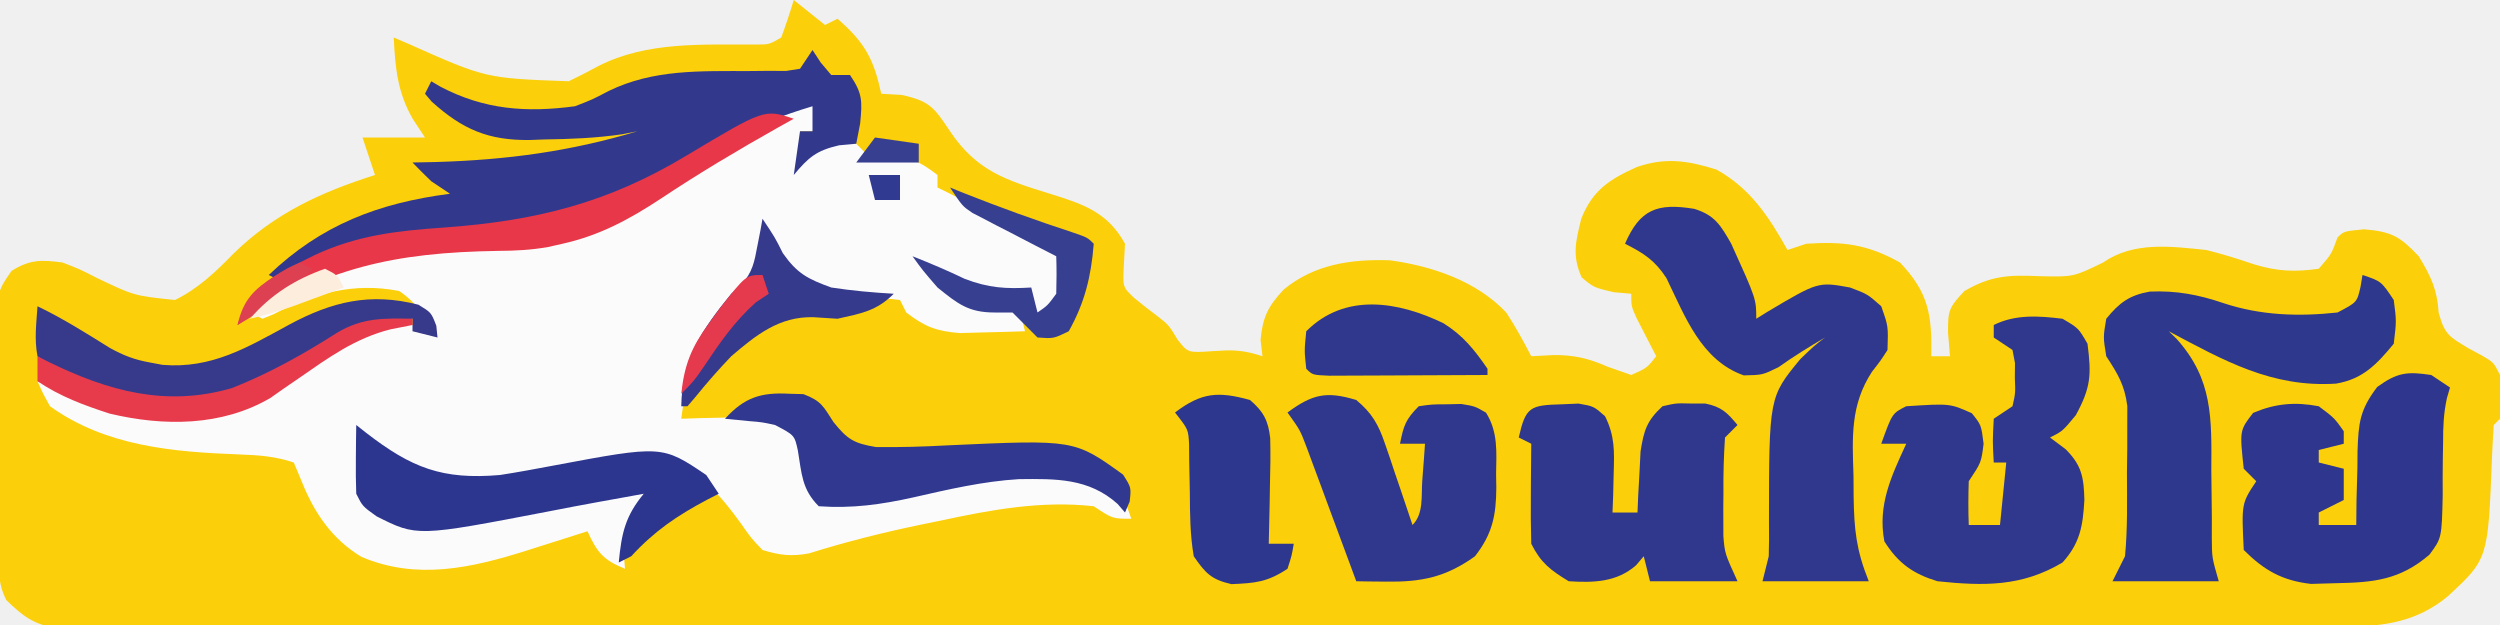
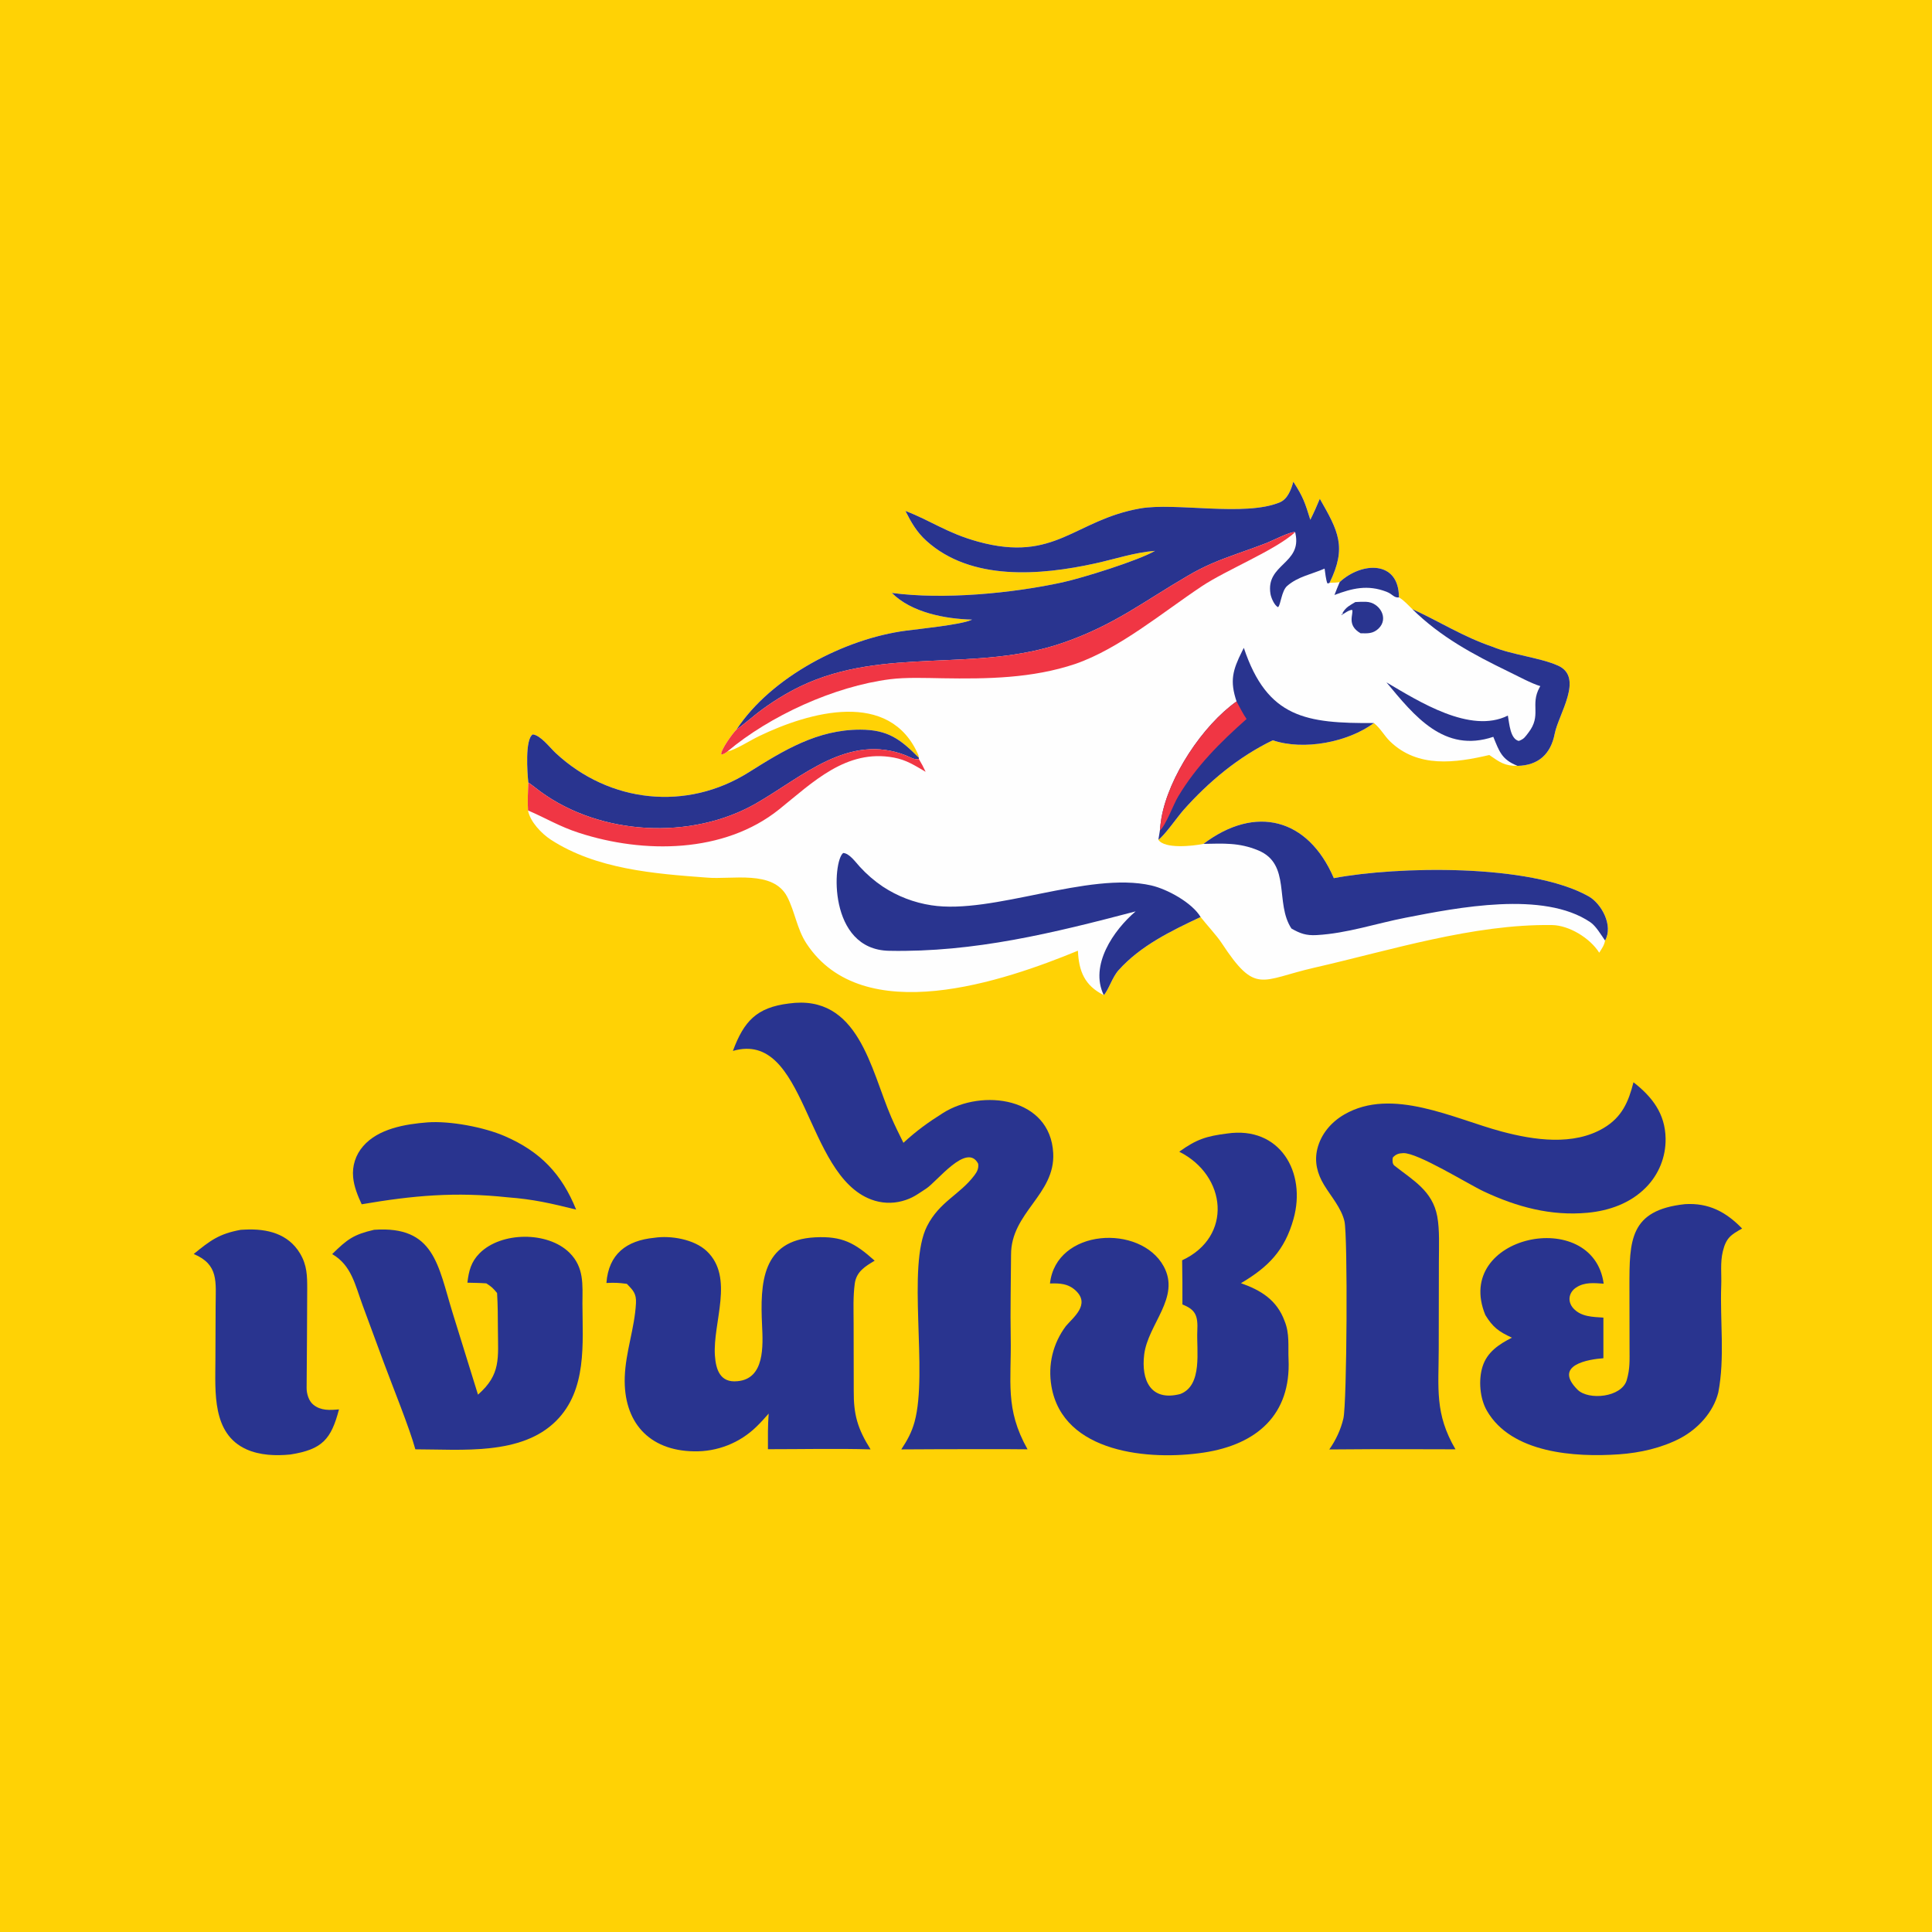
- <svg xmlns="http://www.w3.org/2000/svg" width="400" height="100" viewBox="0 0 400 100" fill="none">
-   <g clip-path="url(#clip0_86_307)">
-     <path d="M127 0C128.65 1.32 130.3 2.64 132 4C132.66 3.67 133.32 3.34 134 3C138.401 6.822 139.808 9.474 141 15C142.073 15.062 143.145 15.124 144.25 15.188C148.798 16.173 149.475 17.212 152 21C156.258 27.322 160.835 28.792 168 31C173.255 32.641 177.232 33.924 180 39C179.938 40.134 179.876 41.269 179.813 42.438C179.627 45.916 179.627 45.916 181.438 47.641C182.69 48.674 183.97 49.676 185.273 50.645C187 52 187 52 188.438 54.375C190.08 56.456 190.08 56.456 193.938 56.188C194.637 56.15 195.337 56.113 196.059 56.074C198.199 55.992 199.97 56.324 202 57C201.897 56.134 201.794 55.267 201.688 54.375C202.023 50.75 202.908 48.978 205.395 46.324C210.289 42.287 216.151 41.444 222.344 41.645C229.1 42.549 236.254 44.966 241 50C242.489 52.283 243.74 54.574 245 57C246.733 56.907 246.733 56.907 248.5 56.812C251.854 56.777 254.187 57.34 257.25 58.688C258.487 59.121 259.725 59.554 261 60C263.521 58.864 263.521 58.864 265 57C264.567 56.169 264.567 56.169 264.125 55.32C263.754 54.596 263.382 53.871 263 53.125C262.629 52.406 262.257 51.686 261.875 50.945C261 49 261 49 261 47C260.072 46.917 259.144 46.835 258.188 46.75C255 46 255 46 253.063 44.375C251.509 40.903 252.104 38.648 253 35C254.812 30.418 257.546 28.679 261.887 26.727C266.514 25.136 270.037 25.701 274.625 27.125C280.072 30.151 283.009 34.648 286 40C287.485 39.505 287.485 39.505 289 39C294.858 38.609 298.74 39.067 304 42C308.619 46.862 309.124 50.416 309 57C309.99 57 310.98 57 312 57C311.897 55.763 311.794 54.525 311.688 53.25C311.675 49.725 311.746 49.268 314.312 46.562C318.582 44.08 321.406 43.979 326.25 44.188C331.733 44.319 331.733 44.319 336.5 42C341.371 38.604 347.34 39.414 353 40C355.63 40.647 358.147 41.444 360.711 42.312C364.417 43.426 367.151 43.54 371 43C373.026 40.68 373.026 40.68 374 38C375 37 375 37 378.25 36.688C382.654 37.054 383.993 37.826 387 41C388.936 44.181 389.959 46.333 390.188 50.062C391.166 53.6 391.955 53.906 395 55.75C395.722 56.137 396.444 56.523 397.188 56.922C399 58 399 58 400 60C400.125 63.562 400.125 63.562 400 67C399.67 67.33 399.34 67.66 399 68C398.886 69.79 398.779 71.58 398.71 73.372C398.084 89.445 398.084 89.445 391.688 95.375C386.854 99.409 381.558 100.25 375.404 100.257C374.085 100.264 372.766 100.27 371.408 100.277C369.951 100.274 368.494 100.271 367.038 100.267C365.485 100.271 363.933 100.276 362.38 100.281C358.116 100.293 353.853 100.293 349.589 100.291C344.99 100.29 340.39 100.301 335.791 100.311C326.782 100.327 317.774 100.333 308.765 100.334C301.445 100.335 294.125 100.339 286.805 100.346C266.059 100.363 245.313 100.372 224.567 100.371C223.448 100.371 222.33 100.371 221.178 100.371C219.498 100.37 219.498 100.37 217.784 100.37C199.624 100.37 181.463 100.389 163.302 100.417C144.662 100.446 126.023 100.459 107.383 100.458C96.915 100.457 86.447 100.463 75.979 100.484C67.07 100.502 58.16 100.507 49.251 100.493C44.703 100.486 40.156 100.486 35.608 100.504C31.448 100.519 27.288 100.517 23.127 100.499C21.62 100.496 20.113 100.5 18.605 100.511C16.561 100.525 14.515 100.512 12.471 100.498C11.334 100.498 10.197 100.499 9.025 100.499C5.326 99.889 3.664 98.585 1 96C-0.194 93.612 -0.146 92.096 -0.177 89.43C-0.19 88.482 -0.203 87.534 -0.216 86.558C-0.223 85.531 -0.231 84.504 -0.238 83.445C-0.246 82.392 -0.254 81.339 -0.263 80.254C-0.277 78.023 -0.287 75.792 -0.295 73.561C-0.312 70.146 -0.356 66.731 -0.4 63.316C-0.411 61.151 -0.419 58.986 -0.426 56.82C-0.443 55.797 -0.461 54.774 -0.479 53.72C-0.457 46.657 -0.457 46.657 1.845 43.349C4.796 41.502 6.568 41.553 10 42C12.746 43.059 12.746 43.059 15.438 44.438C21.444 47.317 21.444 47.317 28 48C31.723 46.163 34.498 43.515 37.375 40.562C43.956 34.138 51.309 30.762 60 28C59.34 26.02 58.68 24.04 58 22C61.3 22 64.6 22 68 22C67.361 21.031 66.721 20.061 66.062 19.062C63.617 14.845 63.218 10.805 63 6C64.178 6.507 64.178 6.507 65.379 7.023C77.734 12.529 77.734 12.529 91 13C92.607 12.235 94.189 11.417 95.75 10.562C103.588 6.582 112.417 7.178 121.02 7.126C123.076 7.124 123.076 7.124 125 6C125.727 4.021 126.398 2.02 127 0Z" fill="#FBCF09" />
-     <path d="M130 16C130.495 17.485 130.495 17.485 131 19C130.67 19.66 130.34 20.32 130 21C129.34 21 128.68 21 128 21C128 22.65 128 24.3 128 26C128.392 25.526 128.784 25.051 129.188 24.562C131.479 22.587 132.989 22.151 136 22C137 23 138 24 139 25C139.949 25 140.897 25 141.875 25C145.522 25 147.133 25.808 150 28C150 28.66 150 29.32 150 30C150.58 30.285 151.16 30.571 151.757 30.865C153.834 31.916 155.863 33.02 157.891 34.164C158.954 34.763 158.954 34.763 160.039 35.375C160.769 35.788 161.498 36.2 162.25 36.625C162.995 37.045 163.74 37.465 164.508 37.898C166.339 38.931 168.17 39.966 170 41C170.25 46.625 170.25 46.625 168 50C167.34 50 166.68 50 166 50C165.34 49.01 164.68 48.02 164 47C162.07 46.566 162.07 46.566 159.875 46.562C154.798 46.184 151.411 44.486 147 42C148.123 42.982 149.248 43.96 150.375 44.938C151.001 45.483 151.628 46.028 152.273 46.59C155.776 49.45 158.571 49.082 163 49C163.33 50.32 163.66 51.64 164 53C161.771 53.081 159.542 53.139 157.312 53.188C155.45 53.24 155.45 53.24 153.551 53.293C149.783 52.982 147.972 52.277 145 50C144.67 49.34 144.34 48.68 144 48C141.679 47.721 141.679 47.721 138.938 47.688C133.215 47.263 129.311 45.814 125 42C123 39.188 123 39.188 122 37C121.979 37.99 121.959 38.98 121.938 40C121.324 44.486 118.796 46.758 115.785 49.961C111.245 55.147 109.829 60.234 109 67C110.555 66.948 110.555 66.948 112.141 66.894C113.51 66.866 114.88 66.839 116.25 66.812C116.932 66.787 117.614 66.762 118.316 66.736C121.391 66.692 123.647 66.821 126.41 68.223C128.325 70.363 128.724 71.809 129.188 74.625C129.511 77.601 129.511 77.601 131 80C137.214 80.337 142.649 79.374 148.688 78C168.146 73.889 168.146 73.889 176.75 77.812C180 80 180 80 181 83C178 83 178 83 175 81C166.657 80.068 158.565 81.558 150.438 83.312C149.391 83.526 148.345 83.739 147.268 83.959C141.232 85.214 135.342 86.697 129.457 88.536C126.624 89.071 124.749 88.836 122 88C120.156 86.074 120.156 86.074 118.5 83.688C115.226 79.211 112.39 75.796 107 74C100.686 73.319 94.68 74.327 88.5 75.5C70.567 78.843 70.567 78.843 62 73C59.5 70.75 59.5 70.75 58 69C57.919 70.603 57.861 72.208 57.812 73.812C57.778 74.706 57.743 75.599 57.707 76.519C57.786 79.044 57.786 79.044 59.387 80.762C64.328 84.554 71.208 83.481 77.099 82.733C83.561 81.747 89.962 80.571 96.266 78.836C99.747 78.057 100.802 78 104 79C103.34 79.866 102.68 80.733 102 81.625C99.873 85.214 99.612 86.927 100 91C96.521 89.608 95.519 88.367 94 85C92.903 85.349 91.806 85.699 90.676 86.059C89.221 86.518 87.767 86.978 86.312 87.438C85.591 87.668 84.87 87.898 84.127 88.135C75.36 90.897 66.653 92.84 57.852 89.105C53.177 86.314 50.301 82.107 48.312 77.125C47.879 76.094 47.446 75.062 47 74C44.006 73.002 41.433 72.828 38.3 72.71C27.619 72.305 16.933 71.409 8 65C6.82 62.871 6.82 62.871 6 61C6.92 61.361 7.841 61.722 8.789 62.094C19.222 65.996 29.408 68.308 40.312 64.438C44.688 62.426 48.262 59.656 51.973 56.617C56.483 53.019 60.217 51.371 66 52C68.375 53 68.375 53 70 54C68.235 50.992 66.793 48.536 63.875 46.562C56.584 45.136 50.296 46.9 43.812 50.258C43.214 50.503 42.616 50.748 42 51C41.01 50.505 41.01 50.505 40 50C41.429 49.07 42.869 48.157 44.312 47.25C45.113 46.739 45.913 46.229 46.738 45.703C55.473 41.142 63.127 39.467 72.938 39.438C90.856 38.992 101.952 34.142 116.465 23.711C120.784 20.796 125.38 18.398 130 16Z" fill="#FCFBFB" />
-     <path d="M130 8C130.433 8.66 130.866 9.32 131.312 10C131.869 10.66 132.426 11.32 133 12C133.99 12 134.98 12 136 12C137.984 14.917 137.988 16.124 137.625 19.75C137.419 20.823 137.213 21.895 137 23C136.092 23.083 135.185 23.165 134.25 23.25C130.599 24.093 129.366 25.179 127 28C127.33 25.69 127.66 23.38 128 21C128.66 21 129.32 21 130 21C130 19.68 130 18.36 130 17C120.69 19.793 112.243 23.879 104.062 29.125C93.677 35.363 83.172 36.541 71.31 37.318C63.455 37.841 55.862 38.397 49.062 42.688C46.848 44.074 46.848 44.074 45 45C44.34 44.67 43.68 44.34 43 44C51.402 35.971 60.552 32.484 72 31C71.01 30.34 70.02 29.68 69 29C67.981 28.019 66.977 27.023 66 26C67.258 25.974 68.516 25.948 69.812 25.922C81.052 25.586 91.23 24.234 102 21C101.194 21.159 100.389 21.317 99.559 21.481C95.368 22.092 91.292 22.26 87.062 22.313C86.29 22.342 85.517 22.371 84.721 22.401C78.148 22.473 74.013 20.722 69.062 16.25C68.712 15.838 68.361 15.425 68 15C68.33 14.34 68.66 13.68 69 13C69.487 13.289 69.975 13.578 70.477 13.875C77.495 17.55 84.188 18.045 92 17C94.746 15.943 94.746 15.943 97.375 14.563C104.565 11.056 112.056 11.388 119.9 11.366C121.423 11.351 121.423 11.351 122.977 11.336C123.895 11.342 124.814 11.347 125.76 11.353C126.499 11.237 127.238 11.12 128 11C128.66 10.01 129.32 9.02 130 8Z" fill="#32398D" />
-     <path d="M271.074 33.414C274.364 34.415 275.315 36.052 277 39C281 47.833 281 47.833 281 51C281.58 50.639 282.16 50.278 282.758 49.906C290.896 45.072 290.896 45.072 296 46C298.812 47.062 298.812 47.062 301 49C302.125 52.188 302.125 52.188 302 56C300.909 57.694 300.909 57.694 299.52 59.477C296.027 64.825 296.369 69.977 296.562 76.188C296.568 77.254 296.574 78.321 296.58 79.42C296.663 84.729 296.977 87.943 299 93C293.39 93 287.78 93 282 93C282.33 91.68 282.66 90.36 283 89C283.056 87.165 283.062 85.328 283.035 83.492C283.049 63.519 283.049 63.519 288.062 57.438C290.285 55.309 290.285 55.309 292 54C289.449 55.511 286.972 57.02 284.562 58.75C282 60 282 60 279 60.062C272.155 57.638 269.614 50.627 266.625 44.488C264.765 41.641 263.006 40.518 260 39C262.377 33.514 265.136 32.437 271.074 33.414Z" fill="#30388D" />
-     <path d="M378 44C381 45 381 45 383 48C383.438 51.375 383.438 51.375 383 55C380.272 58.302 378.065 60.648 373.777 61.379C363.493 62.044 355.835 57.69 347 53C347.424 53.412 347.847 53.824 348.284 54.249C354.056 60.698 353.86 66.896 353.812 75.25C353.837 77.755 353.864 80.26 353.895 82.766C353.893 83.867 353.891 84.968 353.89 86.103C353.909 89.218 353.909 89.218 355 93C349.39 93 343.78 93 338 93C338.66 91.68 339.32 90.36 340 89C340.43 84.532 340.324 80.049 340.312 75.562C340.329 74.335 340.345 73.107 340.361 71.842C340.362 70.658 340.363 69.474 340.363 68.254C340.366 67.174 340.369 66.095 340.372 64.983C339.952 61.617 338.841 59.807 337 57C336.5 53.938 336.5 53.938 337 51C339.087 48.442 340.693 47.229 343.984 46.652C348.231 46.479 351.738 47.137 355.75 48.5C361.722 50.478 367.762 50.674 374 50C377.125 48.365 377.125 48.365 377.688 45.875C377.791 45.256 377.894 44.638 378 44Z" fill="#2E388D" />
-     <path d="M330 51C332.562 52.5 332.562 52.5 334 55C334.643 59.982 334.542 62.006 332.125 66.438C330 69 330 69 328 70C328.825 70.619 329.65 71.237 330.5 71.875C333.081 74.441 333.414 76.399 333.5 80C333.269 84.084 332.831 86.885 330 90C323.486 93.887 317.396 93.773 310 93C306.099 91.816 303.718 90.136 301.5 86.625C300.393 80.813 302.62 76.173 305 71C303.68 71 302.36 71 301 71C302.75 66.125 302.75 66.125 305 65C311.997 64.549 311.997 64.549 315.5 66.125C317 68 317 68 317.375 71C317 74 317 74 315 77C314.921 79.332 314.912 81.668 315 84C316.65 84 318.3 84 320 84C320.33 80.7 320.66 77.4 321 74C320.34 74 319.68 74 319 74C318.812 70.625 318.812 70.625 319 67C319.99 66.34 320.98 65.68 322 65C322.477 62.867 322.477 62.867 322.375 60.5C322.383 59.706 322.39 58.912 322.398 58.094C322.201 57.057 322.201 57.057 322 56C321.01 55.34 320.02 54.68 319 54C319 53.34 319 52.68 319 52C322.465 50.267 326.211 50.536 330 51Z" fill="#2F388D" />
-     <path d="M389 60C389.99 60.66 390.98 61.32 392 62C391.837 62.561 391.674 63.122 391.507 63.699C390.968 66.144 390.89 68.307 390.895 70.809C390.88 71.721 390.865 72.633 390.85 73.572C390.825 75.478 390.82 77.385 390.834 79.291C390.676 86.085 390.676 86.085 388.716 88.739C383.97 92.822 379.735 93.199 373.687 93.312C372.392 93.35 371.096 93.387 369.762 93.426C365.182 92.907 362.262 91.262 359 88C358.639 80.541 358.639 80.541 361 77C360.34 76.34 359.68 75.68 359 75C358.331 68.865 358.331 68.865 360.5 66.062C364.048 64.555 367.206 64.277 371 65C373.5 66.875 373.5 66.875 375 69C375 69.66 375 70.32 375 71C373.68 71.33 372.36 71.66 371 72C371 72.66 371 73.32 371 74C372.32 74.33 373.64 74.66 375 75C375 76.65 375 78.3 375 80C373.02 80.99 373.02 80.99 371 82C371 82.66 371 83.32 371 84C372.98 84 374.96 84 377 84C377.014 82.686 377.028 81.373 377.043 80.019C377.09 78.284 377.138 76.548 377.187 74.812C377.193 73.948 377.199 73.084 377.205 72.193C377.36 67.692 377.55 65.59 380.355 61.914C383.559 59.595 385.126 59.41 389 60Z" fill="#2E378D" />
-     <path d="M249.875 64.688C251.201 64.631 251.201 64.631 252.555 64.574C255 65 255 65 256.809 66.598C258.39 69.787 258.294 72.208 258.188 75.75C258.16 76.92 258.133 78.091 258.105 79.297C258.071 80.189 258.036 81.081 258 82C259.32 82 260.64 82 262 82C262.037 81.108 262.075 80.216 262.113 79.297C262.179 78.126 262.245 76.956 262.312 75.75C262.371 74.59 262.429 73.43 262.488 72.234C263.026 68.837 263.486 67.322 266 65C268.156 64.504 268.156 64.504 270.5 64.562C271.273 64.564 272.047 64.565 272.844 64.566C275.433 65.087 276.342 65.996 278 68C277.34 68.66 276.68 69.32 276 70C275.8 72.976 275.722 75.838 275.75 78.812C275.742 79.62 275.735 80.428 275.727 81.26C275.73 82.44 275.73 82.44 275.734 83.644C275.737 84.36 275.739 85.075 275.741 85.812C275.969 88.55 275.969 88.55 278 93C273.38 93 268.76 93 264 93C263.67 91.68 263.34 90.36 263 89C262.595 89.476 262.19 89.951 261.773 90.441C258.689 93.152 254.992 93.252 251 93C248.079 91.235 246.521 90.041 245 87C244.928 84.282 244.907 81.591 244.938 78.875C244.942 78.121 244.947 77.367 244.951 76.59C244.963 74.727 244.981 72.863 245 71C244.34 70.67 243.68 70.34 243 70C244.11 65.084 244.819 64.827 249.875 64.688Z" fill="#2F388D" />
-     <path d="M217 64C219.51 66.072 220.57 67.953 221.605 71.012C221.997 72.148 221.997 72.148 222.396 73.307C222.658 74.092 222.919 74.878 223.187 75.687C223.46 76.485 223.733 77.282 224.014 78.103C224.684 80.066 225.343 82.033 226 84C227.811 82.189 227.382 79.387 227.562 76.937C227.646 75.833 227.73 74.728 227.816 73.59C227.907 72.308 227.907 72.308 228 71C226.68 71 225.36 71 224 71C224.573 68.133 224.861 67.138 227 65C229.059 64.699 229.059 64.699 231.437 64.687C232.611 64.662 232.611 64.662 233.809 64.637C236 65 236 65 237.762 66.027C239.708 69.127 239.432 72.333 239.375 75.875C239.387 76.583 239.398 77.29 239.41 78.019C239.385 82.527 238.771 85.425 236 89C231.313 92.365 227.436 93.137 221.75 93.062C220.858 93.053 219.966 93.044 219.047 93.035C218.371 93.023 217.696 93.012 217 93C216.738 92.289 216.476 91.577 216.206 90.844C215.016 87.624 213.821 84.406 212.625 81.187C212.212 80.068 211.8 78.948 211.375 77.795C210.975 76.722 210.576 75.649 210.164 74.543C209.797 73.553 209.431 72.563 209.053 71.544C208.025 68.826 208.025 68.826 206 66C209.997 63.061 212.223 62.546 217 64Z" fill="#2F388D" />
-     <path d="M57 68C57.779 68.615 57.779 68.615 58.574 69.242C65.849 74.863 70.766 76.793 80 76C82.845 75.56 85.671 75.034 88.5 74.5C105.933 71.23 105.933 71.23 113 76C113.66 76.99 114.32 77.98 115 79C114.408 79.303 113.817 79.606 113.207 79.918C108.354 82.491 104.704 84.96 101 89C100.01 89.495 100.01 89.495 99 90C99.449 85.327 100.019 82.612 103 79C102.403 79.11 101.806 79.219 101.191 79.332C99.305 79.677 97.418 80.017 95.531 80.356C92.985 80.82 90.446 81.302 87.906 81.801C66.714 85.878 66.714 85.878 60.234 82.602C58 81 58 81 57 79C56.93 77.126 56.916 75.25 56.938 73.375C56.947 72.372 56.956 71.369 56.965 70.336C56.976 69.565 56.988 68.794 57 68Z" fill="#2C368F" />
-     <path d="M126.312 63C127.051 63.02 127.79 63.041 128.551 63.062C131.458 64.175 131.717 65.011 133.371 67.547C135.573 70.284 136.608 70.934 140.128 71.525C144.016 71.581 147.87 71.466 151.75 71.25C171.907 70.328 171.907 70.328 179.688 75.937C181 78 181 78 180.75 80.25C180.379 81.116 180.379 81.116 180 82C179.412 81.319 179.412 81.319 178.812 80.625C174.197 76.487 168.91 76.597 163.016 76.664C157.305 77.006 151.722 78.309 146.156 79.577C140.974 80.733 136.316 81.377 131 81C128.283 78.283 128.279 75.796 127.66 72.094C127.124 69.63 127.124 69.63 124 68C121.951 67.549 121.951 67.549 119.812 67.375C118.554 67.251 117.296 67.127 116 67C119.114 63.59 121.737 62.747 126.312 63Z" fill="#30398F" />
-     <path d="M200 64C202.154 65.837 202.921 67.293 203.234 70.108C203.296 72.662 203.261 75.196 203.188 77.75C203.174 78.638 203.16 79.526 203.146 80.442C203.111 82.628 203.062 84.814 203 87C204.32 87 205.64 87 207 87C206.688 88.875 206.688 88.875 206 91C202.786 93.143 200.826 93.3 197.035 93.461C193.834 92.736 192.865 91.722 191 89C190.416 85.651 190.394 82.331 190.375 78.938C190.349 77.134 190.316 75.331 190.273 73.527C190.267 72.731 190.262 71.934 190.255 71.113C190.125 68.699 190.125 68.699 188 66C192.24 62.788 194.891 62.581 200 64Z" fill="#2D378D" />
-     <path d="M66.938 48.75C69 50 69 50 69.812 52.125C69.874 52.744 69.936 53.362 70 54C68.68 53.67 67.36 53.34 66 53C66 52.34 66 51.68 66 51C58.179 51.583 52.296 54.77 45.711 58.724C37.534 63.614 30.534 64.909 21 64C15.591 62.638 10.111 60.913 6 57C5.472 54.239 5.814 51.836 6 49C10.037 50.934 13.768 53.294 17.562 55.66C19.808 56.894 21.501 57.55 24 58C24.665 58.125 25.33 58.25 26.016 58.379C33.882 59.025 39.573 55.592 46.266 51.945C53.154 48.238 59.229 46.782 66.938 48.75Z" fill="#373A8B" />
-     <path d="M127 19C126.152 19.473 125.304 19.946 124.43 20.434C118.035 24.031 111.797 27.747 105.688 31.812C100.673 35.117 95.893 37.688 90 39C88.865 39.257 88.865 39.257 87.707 39.519C84.986 40.002 82.48 40.126 79.719 40.141C63.155 40.401 52.029 42.785 38 52C40.167 45.476 44.443 43.794 50.316 40.832C57.162 37.624 63.558 36.924 71.045 36.406C85.734 35.343 97.208 32.497 109.82 24.902C122.303 17.434 122.303 17.434 127 19Z" fill="#E83748" />
-     <path d="M122 35C124 38 124 38 125.25 40.5C127.54 43.772 129.242 44.633 133 46C136.327 46.512 139.641 46.807 143 47C140.228 49.772 137.811 50.139 134 51C132.721 50.917 131.443 50.835 130.125 50.75C124.678 50.624 121.006 53.575 117 57C115 59.086 113.13 61.214 111.313 63.461C110.879 63.969 110.446 64.477 110 65C109.67 65 109.34 65 109 65C109.142 57.355 112.244 52.846 117 47C117.545 46.505 118.091 46.01 118.652 45.5C120.419 43.533 120.702 41.891 121.188 39.312C121.346 38.504 121.505 37.696 121.668 36.863C121.778 36.248 121.887 35.633 122 35Z" fill="#353A8D" />
-     <path d="M230.945 51.715C234.109 53.693 235.89 55.937 238 59C238 59.33 238 59.66 238 60C234.031 60.025 230.061 60.043 226.092 60.055C224.741 60.06 223.39 60.067 222.038 60.075C220.1 60.087 218.161 60.093 216.223 60.098C214.471 60.105 214.471 60.105 212.684 60.113C210 60 210 60 209 59C208.687 56.125 208.687 56.125 209 53C215.227 46.773 223.734 48.234 230.945 51.715Z" fill="#2F388D" />
-     <path d="M152 30C152.713 30.289 153.426 30.578 154.16 30.875C159.916 33.155 165.742 35.26 171.625 37.188C174 38 174 38 175 39C174.58 44.253 173.556 48.435 171 53C168.563 54.188 168.563 54.188 166 54C164.667 52.667 163.333 51.333 162 50C161.051 50 160.103 50 159.125 50C154.936 50 153.228 48.596 150 46C147.625 43.25 147.625 43.25 146 41C148.851 42.123 151.612 43.294 154.375 44.625C158.195 46.074 160.953 46.248 165 46C165.33 47.32 165.66 48.64 166 50C167.625 48.879 167.625 48.879 169 47C169.06 45.001 169.065 42.999 169 41C167.94 40.457 166.881 39.915 165.789 39.355C164.401 38.633 163.013 37.91 161.625 37.188C160.926 36.831 160.228 36.475 159.508 36.107C158.838 35.756 158.167 35.405 157.477 35.043C156.55 34.564 156.55 34.564 155.604 34.075C154 33 154 33 152 30Z" fill="#373F91" />
-     <path d="M66 51C66 51.33 66 51.66 66 52C64.267 52.34 64.267 52.34 62.5 52.688C56.782 54.125 52.496 57.269 47.707 60.59C46.938 61.117 46.168 61.644 45.375 62.188C44.681 62.676 43.988 63.165 43.273 63.668C35.462 68.245 26.164 68.231 17.527 66.172C13.311 64.799 9.699 63.466 6 61C6 59.68 6 58.36 6 57C6.558 57.286 7.116 57.572 7.691 57.867C17.269 62.567 26.587 65.167 37.141 62.082C43.09 59.725 48.551 56.669 53.941 53.234C57.983 50.811 61.386 50.913 66 51Z" fill="#E73B4C" />
-     <path d="M122 44C122.33 44.99 122.66 45.98 123 47C122.319 47.454 121.639 47.907 120.938 48.375C117.461 51.482 115.133 54.899 112.551 58.758C111 61 111 61 109 63C109.501 58.362 110.62 55.562 113.375 51.812C113.981 50.973 114.587 50.134 115.211 49.27C119.365 44 119.365 44 122 44Z" fill="#E53A4D" />
-     <path d="M48 42C48.66 42.33 49.32 42.66 50 43C46.53 46.904 42.448 49.366 38 52C38.929 47.937 40.617 46.313 44 44.125C46.125 42.82 46.125 42.82 48 42Z" fill="#DC4051" />
-     <path d="M52 43C54 44 54 44 55 46C53.251 46.648 51.501 47.294 49.75 47.938C48.288 48.477 48.288 48.477 46.797 49.027C44.535 49.814 42.332 50.473 40 51C43.287 47.165 47.252 44.675 52 43Z" fill="#FDEDDC" />
-     <path d="M140 22C142.31 22.33 144.62 22.66 147 23C147 23.99 147 24.98 147 26C143.7 26 140.4 26 137 26C137.99 24.68 138.98 23.36 140 22Z" fill="#373F90" />
-     <path d="M139 28C140.65 28 142.3 28 144 28C144 29.32 144 30.64 144 32C142.68 32 141.36 32 140 32C139.67 30.68 139.34 29.36 139 28Z" fill="#313A91" />
+ <svg xmlns="http://www.w3.org/2000/svg" width="369" height="369" viewBox="0 0 369 369" fill="none">
+   <g clip-path="url(#clip0_7_2)">
+     <path d="M-57 0H427V369H-57V0Z" fill="#FFD205" />
+     <path d="M172.933 97.588C177.881 99.477 180.873 101.825 186.82 103.456C201.551 107.497 205.143 99.353 217.717 97.116C224.499 95.91 237.837 98.746 244.467 95.929C245.944 95.302 246.625 93.453 247.015 92C248.915 94.939 249.239 95.992 250.262 99.278C250.966 97.868 251.476 96.708 252.077 95.266C255.584 101.416 257.296 104.463 253.942 111.303C254.528 111.286 255.32 111.296 255.875 111.166C260.068 107.289 267.195 106.969 267.188 114.1C268.036 114.557 269.01 115.617 269.727 116.325C274.957 118.71 279.42 121.611 285.089 123.535C288.691 125.049 294.191 125.606 297.584 127.133C302.565 129.377 297.659 136.419 296.935 140.156C296.186 144.013 293.825 146.194 289.845 146.275C287.353 146.294 286.457 145.583 284.449 144.203C277.941 145.72 270.819 146.72 265.521 141.628C264.375 140.527 263.716 139.153 262.41 138.097C257.452 141.766 249.014 143.392 243.095 141.39C236.589 144.513 230.812 149.334 226.029 154.724C224.944 155.948 222.367 159.648 221.243 160.381C222.397 162.198 227.894 161.582 229.851 161.175C239.781 153.664 249.842 156.263 254.755 167.719C266.801 165.45 292.172 164.902 303.389 171.178C305.9 172.584 308.172 176.807 306.555 179.63C306.423 180.523 305.922 181.206 305.442 181.959C303.695 179.178 299.699 176.724 296.413 176.679C281.357 176.465 265.531 181.513 250.988 184.833C240.766 187.167 239.869 190.069 233.303 180.076C232.413 178.721 230.42 176.567 229.307 175.146C223.728 177.779 217.861 180.594 213.635 185.306C212.413 186.671 211.695 189.165 210.811 190.061C207.164 188.238 206.053 185.53 205.875 181.579C191.804 187.375 164.796 196.68 154.001 180.16C152.224 177.441 151.805 174.083 150.36 171.295C147.655 166.079 139.76 168.051 134.969 167.614C124.916 166.871 113.913 166.014 105.226 160.389C103.444 159.235 101.233 156.931 100.852 154.792C100.727 153.201 100.841 151.068 100.906 149.452C100.71 147.668 100.237 141.148 101.762 140.267C103.274 140.444 105.001 142.779 106.172 143.861C116.402 153.348 131.108 154.982 142.993 147.512C149.717 143.285 156.115 139.354 164.309 139.357C169.607 139.36 171.986 141.193 175.497 144.73C175.47 144.569 175.442 144.407 175.415 144.246C169.964 131.561 154.508 135.998 144.95 140.611C143.06 141.523 140.613 143.157 138.912 143.545C138.49 143.84 138.256 144.082 137.752 144.081C137.632 143.233 139.995 139.962 140.671 139.334C147.296 129.257 161.355 121.977 173.057 120.449C175.746 120.099 183.315 119.325 185.376 118.465L185.664 118.343C180.56 118.22 174.065 116.996 170.335 113.243C180.172 114.572 193.328 113.328 202.966 111.217C206.736 110.391 217.435 107.065 220.603 105.21C216.598 105.53 213.081 106.755 209.159 107.614C198.719 109.902 185.487 111.02 176.933 103.292C175.084 101.621 174.028 99.771 172.933 97.588Z" fill="#FEFEFE" />
+     <path d="M172.933 97.588C177.881 99.477 180.873 101.825 186.82 103.456C201.551 107.497 205.143 99.353 217.717 97.116C224.499 95.91 237.837 98.746 244.467 95.929C245.944 95.302 246.625 93.453 247.015 92C248.915 94.939 249.239 95.992 250.262 99.278C250.966 97.868 251.476 96.708 252.077 95.266C255.584 101.416 257.296 104.463 253.942 111.303C253.773 111.451 253.826 111.385 253.511 111.407C253.235 110.671 253.107 109.424 252.989 108.598C250.53 109.686 247.903 110.101 245.826 111.923C244.75 112.869 244.602 115.609 244.097 115.958C243.41 115.658 242.774 114.173 242.654 113.44C241.706 107.705 248.684 107.747 247.423 101.891L247.368 101.641C246.584 101.435 242.969 103.297 241.883 103.722C238.454 105.063 234.825 106.168 231.46 107.622C229.855 108.322 228.294 109.121 226.789 110.014C218.299 114.969 212.888 119.314 203.233 122.698C186.357 128.614 168.96 123.368 152.868 131.081C150 132.487 147.28 134.175 144.746 136.12C143.893 136.782 141.365 138.908 140.671 139.334C147.296 129.257 161.355 121.977 173.057 120.449C175.746 120.099 183.315 119.325 185.376 118.465L185.664 118.343C180.56 118.22 174.065 116.996 170.335 113.243C180.172 114.572 193.328 113.328 202.966 111.217C206.736 110.391 217.435 107.065 220.603 105.21C216.598 105.53 213.08 106.755 209.159 107.614C198.719 109.902 185.486 111.02 176.933 103.292C175.084 101.621 174.028 99.771 172.933 97.588Z" fill="#29348F" />
+     <path d="M216.899 174.068C201.236 178.18 186.108 181.927 169.787 181.595C158.068 181.356 158.984 164.446 161.047 162.916C162.238 162.969 163.425 164.695 164.246 165.577C165.543 166.994 167.003 168.253 168.596 169.326C171.396 171.178 174.566 172.398 177.884 172.902C189.614 174.729 207.87 166.382 219.866 169.11C222.945 169.811 227.693 172.414 229.307 175.146C223.728 177.779 217.861 180.594 213.635 185.306C212.413 186.671 211.695 189.165 210.811 190.061C208.056 184.362 212.689 177.65 216.899 174.068Z" fill="#29348F" />
+     <path d="M229.851 161.175C239.781 153.664 249.842 156.263 254.755 167.719C266.801 165.45 292.172 164.902 303.389 171.178C305.9 172.584 308.172 176.807 306.555 179.63C305.806 178.579 304.834 176.879 303.743 176.137C294.807 170.071 278.313 173.36 268.501 175.269C262.757 176.386 257.305 178.269 251.471 178.597C249.455 178.711 248.297 178.286 246.659 177.344C243.448 172.503 246.649 165.039 240.306 162.414C236.637 160.897 233.687 161.107 229.851 161.175Z" fill="#29348F" />
+     <path d="M100.906 149.452C100.71 147.668 100.237 141.148 101.762 140.267C103.274 140.444 105.001 142.779 106.172 143.861C116.402 153.348 131.108 154.982 142.993 147.512C149.717 143.285 156.115 139.354 164.309 139.357C169.607 139.36 171.986 141.193 175.497 144.73L175.498 144.968C174.576 145.146 173.888 144.621 173.026 144.281C162.052 139.953 153.267 148.378 144.36 153.472C132.032 160.521 114.641 159.577 103.179 151.147C102.409 150.581 101.691 149.991 100.906 149.452Z" fill="#29348F" />
+     <path d="M140.671 139.335C141.365 138.908 143.893 136.782 144.746 136.12C147.28 134.175 150.001 132.487 152.868 131.081C168.96 123.368 186.357 128.614 203.233 122.698C212.888 119.314 218.3 114.97 226.789 110.014C228.294 109.121 229.855 108.322 231.46 107.622C234.826 106.168 238.454 105.064 241.883 103.722C242.969 103.297 246.584 101.435 247.368 101.641C243.658 105.048 234.239 108.845 229.551 111.964C222.061 116.946 213.796 123.897 205.361 126.812C197.13 129.566 188.563 129.684 179.989 129.544C176.851 129.493 173.031 129.339 169.97 129.731C159.362 131.086 147.018 136.707 138.912 143.545C138.49 143.84 138.256 144.082 137.752 144.081C137.632 143.233 139.995 139.962 140.671 139.335Z" fill="#F03644" />
+     <path d="M236.174 133.97C234.862 130.045 235.421 128.012 237.236 124.381L237.563 123.735C242.052 137.171 249.511 138.171 262.41 138.097C257.453 141.766 249.014 143.392 243.095 141.39C236.589 144.513 230.812 149.334 226.029 154.724C224.944 155.948 222.367 159.648 221.243 160.381L221.536 158.602C221.596 157.822 221.692 157.045 221.819 156.273C223.202 148.339 229.703 138.563 236.174 133.97Z" fill="#29348F" />
+     <path d="M236.174 133.97C236.718 134.971 237.454 136.424 238.088 137.322C233.034 141.804 228.506 146.306 225.025 152.123C224.081 153.699 222.66 157.679 221.536 158.602C221.596 157.822 221.692 157.045 221.819 156.273C223.202 148.339 229.703 138.563 236.174 133.97Z" fill="#F03644" />
+     <path d="M269.727 116.325C274.957 118.71 279.42 121.611 285.089 123.535C288.691 125.049 294.191 125.606 297.584 127.133C302.565 129.377 297.659 136.419 296.935 140.156C296.186 144.013 293.825 146.194 289.845 146.275L289.704 146.218C286.784 145.024 286.328 143.441 285.211 140.73C275.828 143.888 270.142 136.756 264.804 130.327C270.969 133.945 280.82 140.25 287.991 136.673C288.278 138.2 288.437 141.127 290.074 141.515C291.104 141.144 291.314 140.714 291.922 139.928C294.493 136.595 292.209 134.652 294.041 131.306L294.187 131.043C292.57 130.578 289.755 129.066 288.152 128.288C281.364 124.988 275.173 121.682 269.727 116.325Z" fill="#29348F" />
+     <path d="M100.906 149.452C101.691 149.991 102.409 150.581 103.179 151.147C114.641 159.577 132.032 160.521 144.36 153.472C153.267 148.378 162.052 139.953 173.026 144.281C173.888 144.621 174.576 145.146 175.498 144.968C176.037 145.873 176.349 146.457 176.792 147.412C174.722 146.21 173.139 145.144 170.71 144.692C161.622 143 155.214 149.447 148.817 154.58C138.291 163.027 122.92 163.07 110.615 159.079C106.872 157.876 104.225 156.231 100.852 154.792C100.727 153.201 100.841 151.068 100.906 149.452Z" fill="#F03644" />
+     <path d="M255.875 111.166C260.068 107.289 267.195 106.969 267.188 114.1C266.206 114.209 266.015 113.483 264.821 113.024C261.164 111.619 258.264 112.368 254.873 113.639C255.192 112.809 255.526 111.985 255.875 111.166Z" fill="#29348F" />
+     <path d="M258.861 114.989C259.557 114.945 260.22 114.924 260.918 114.944C263.476 115.018 265.364 118.109 263.267 120.074C262.213 121.06 261.19 120.979 259.863 120.949C257.099 119.376 258.585 117.2 258.251 116.486C257.632 116.488 256.791 117.137 256.222 117.497L256.282 117.237L256.429 117.381L256.457 116.998C257.142 115.919 257.754 115.655 258.861 114.989Z" fill="#29348F" />
+     <path d="M150.647 191.665C163.996 189.787 166.296 204.283 170.215 213.361C170.929 215.016 171.749 216.653 172.548 218.27C174.983 216.02 177.288 214.349 180.127 212.565C187.623 207.854 200.598 209.601 201.157 220.229C201.574 228.156 193.067 231.566 193.104 239.667C193.078 244.913 192.947 250.177 193.042 255.423C193.194 263.894 191.89 269.047 196.253 276.809C190.383 276.736 184.384 276.796 178.504 276.794L172.14 276.826C173.276 275.109 174.131 273.561 174.678 271.56C177.288 262.008 173.142 241.877 177.063 234.179C179.449 229.494 183.279 228.211 186.085 224.508C186.617 223.807 186.957 223.153 186.821 222.252C184.653 218.139 178.958 225.695 176.879 227.026C175.201 228.1 174.349 228.843 172.322 229.393C170.372 229.919 168.306 229.818 166.416 229.105C153.693 224.389 154.036 196.655 139.979 200.718C142.084 195.043 144.509 192.421 150.647 191.665Z" fill="#29348F" />
+     <path d="M311.984 206.707C315.576 209.506 318.04 212.711 318.119 217.435C318.181 220.944 316.82 224.33 314.343 226.818C311.387 229.818 307.328 231.25 303.203 231.631C296.205 232.278 289.732 230.525 283.438 227.58C280.435 226.175 270.742 220.129 268.015 220.238C267.154 220.272 266.602 220.442 266.019 221.08C265.919 221.607 265.923 222.307 266.315 222.618C269.853 225.42 273.602 227.418 274.509 232.339C274.982 234.901 274.824 238.115 274.818 240.972L274.788 257.645C274.775 265.196 273.996 270.001 277.988 276.809L270.855 276.792C265.2 276.762 259.544 276.777 253.888 276.835C255.145 275.034 256.089 273.041 256.583 270.896C257.258 267.974 257.433 235.994 256.78 233.242C256.174 230.694 254.209 228.506 252.876 226.299C251.593 224.176 251 221.888 251.6 219.438C252.293 216.601 254.246 214.314 256.742 212.865C265.872 207.567 277.71 213.692 286.829 216.12C292.996 217.762 300.495 218.871 306.268 215.457C309.768 213.388 311.034 210.476 311.984 206.707Z" fill="#29348F" />
+     <path d="M234.363 216.497C244.444 215.017 249.558 223.886 247.051 232.822C245.366 238.83 242.239 241.993 237.015 245.08C240.828 246.424 243.874 248.293 245.34 252.287C246.347 254.709 245.993 257.155 246.105 259.621C246.576 270.166 240.085 275.891 229.904 277.434C219.637 278.988 203.004 277.605 200.816 264.757C200.116 260.64 201.101 256.59 203.576 253.274C204.974 251.609 208.3 249.153 205.447 246.488C204.025 245.163 202.426 245.069 200.538 245.14C201.703 234.613 217.824 233.747 222.258 241.862C225.516 247.826 219.248 252.878 218.533 258.712C217.938 263.552 219.734 267.717 225.413 266.251C229.761 264.616 228.5 257.872 228.68 254.203C228.823 251.277 228.343 250.132 225.835 249.147C225.852 246.334 225.832 243.519 225.781 240.707C235.468 236.227 234.335 224.547 225.231 219.969C228.519 217.586 230.448 216.994 234.363 216.497Z" fill="#29348F" />
+     <path d="M321.812 229.987C326.361 229.7 329.677 231.484 332.734 234.642C330.612 235.823 329.673 236.418 329.05 239.003C328.525 241.183 328.825 243.316 328.743 245.508C328.495 252.251 329.467 259.347 328.18 265.977C327.228 269.755 324.278 272.909 320.939 274.685C317.396 276.546 313.251 277.485 309.225 277.766C300.827 278.354 288.655 277.58 283.978 269.421C282.627 267.067 282.359 263.577 283.151 261.028C284.023 258.23 286.298 256.746 288.766 255.49C286.249 254.332 285.112 253.49 283.689 251.157C277.427 235.945 304.273 230.296 306.292 245.172C304.443 245.056 302.668 244.84 301.047 245.9C299.577 246.861 299.337 248.614 300.512 249.898C301.996 251.519 304.22 251.517 306.239 251.656V259.412C303.436 259.619 296.556 260.687 301.306 265.425C303.385 267.499 309.728 266.91 310.698 263.586C311.338 261.387 311.233 259.887 311.231 257.416L311.211 245.756C311.201 236.891 311.243 231.125 321.812 229.987Z" fill="#29348F" />
+     <path d="M124.969 236.409C128.122 235.927 132.585 236.696 134.97 238.942C140.314 243.973 136.098 252.611 136.543 258.913C136.734 261.614 137.554 264.14 140.843 263.8C146.082 263.359 145.735 257.014 145.55 253.122C145.168 245.09 145.496 236.848 155.679 236.323C160.854 236.056 163.247 237.376 167.059 240.784C165.27 241.856 163.58 242.845 163.259 245.14C162.911 247.625 163.033 250.239 163.036 252.752L163.059 265.583C163.017 270.258 163.816 272.896 166.273 276.822C160.104 276.638 152.914 276.792 146.672 276.79C146.661 274.45 146.638 272.322 146.811 269.989C146.098 270.804 145.313 271.676 144.54 272.427C141.342 275.58 137.001 277.301 132.51 277.194C123.87 277.055 119.045 271.526 119.324 263.025C119.483 258.183 121.215 253.709 121.467 248.894C121.563 247.066 120.913 246.43 119.727 245.206C118.096 244.992 117.469 244.971 115.823 245.041C116.235 239.535 119.636 236.926 124.969 236.409Z" fill="#29348F" />
+     <path d="M71.456 234.883C82.986 234.076 83.635 241.635 86.453 250.77L91.293 266.367C95.731 262.492 95.118 259.354 95.096 253.822C95.087 251.532 95.081 249.254 94.938 246.961C94.109 245.97 93.964 245.823 92.887 245.116C91.714 245.028 90.451 245.018 89.267 244.986C89.541 242.74 89.962 241.006 91.609 239.354C95.729 235.221 104.624 235.151 108.771 239.268C111.586 242.064 111.258 245.352 111.241 248.974C111.274 256.689 112.127 265.45 106.245 271.354C99.601 278.025 88.23 276.817 79.328 276.811C78.257 272.831 74.857 264.461 73.28 260.186L69.241 249.254C67.823 245.418 67.136 241.663 63.446 239.524C66.317 236.694 67.548 235.78 71.456 234.883Z" fill="#29348F" />
+     <path d="M45.966 234.89C46.271 234.872 46.577 234.856 46.882 234.842C51.014 234.657 55.046 235.61 57.315 239.417C58.645 241.65 58.679 243.675 58.675 246.195C58.667 252.493 58.603 258.801 58.562 265.101C58.554 266.183 58.979 267.61 59.856 268.295C61.285 269.46 63.02 269.34 64.747 269.184C63.246 274.897 61.558 276.839 55.466 277.8C52.682 278.078 49.644 277.971 47.056 276.807C40.471 273.84 41.126 265.838 41.141 259.805L41.183 249.425C41.196 244.812 41.822 241.537 37 239.504C40.163 236.922 41.845 235.648 45.966 234.89Z" fill="#29348F" />
+     <path d="M81.636 214.367C85.947 214.049 92.45 215.279 96.416 217C103.222 219.953 107.306 224.243 110.038 231.024C105.174 229.826 101.929 229.054 96.957 228.679C86.965 227.609 78.945 228.321 69.08 230.01C68.329 228.386 67.612 226.64 67.447 224.842C67.237 222.696 67.922 220.557 69.341 218.933C72.24 215.556 77.413 214.702 81.636 214.367Z" fill="#29348F" />
  </g>
  <defs>
-     <clipPath id="clip0_86_307">
-       <rect width="400" height="100" fill="white" />
+     <clipPath id="clip0_7_2">
+       <rect width="369" height="369" fill="white" />
    </clipPath>
  </defs>
</svg>
